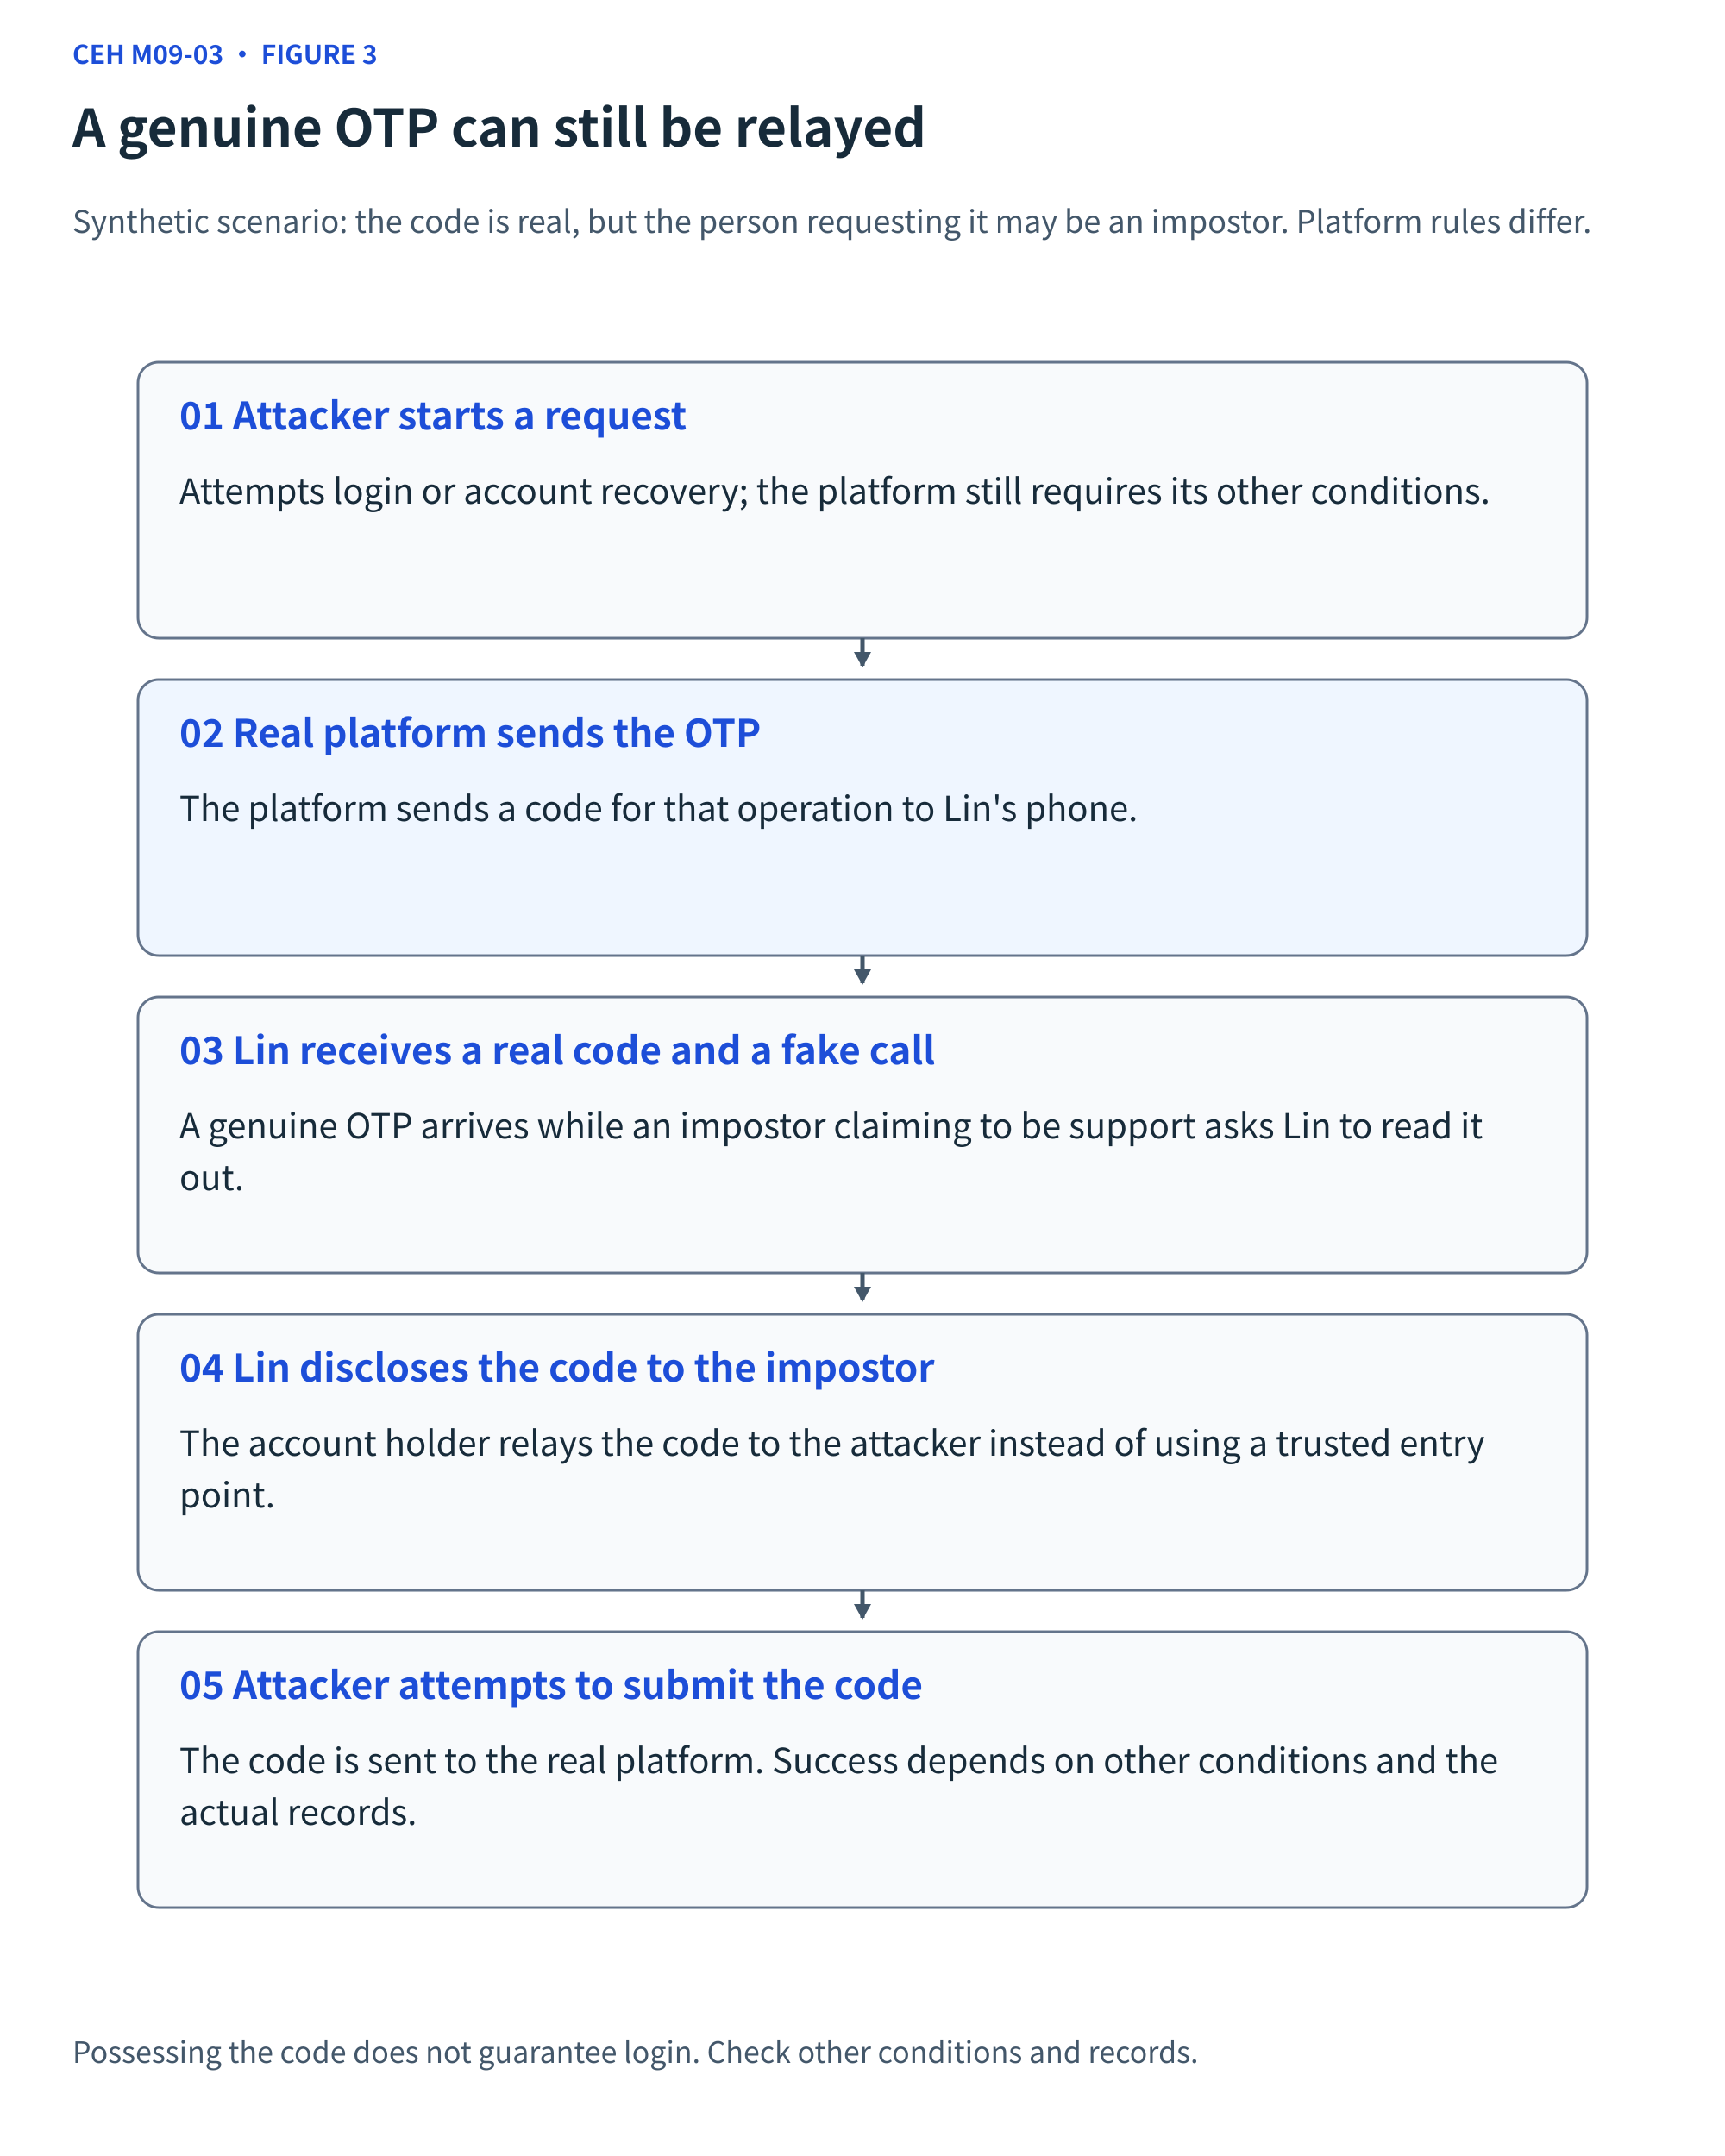
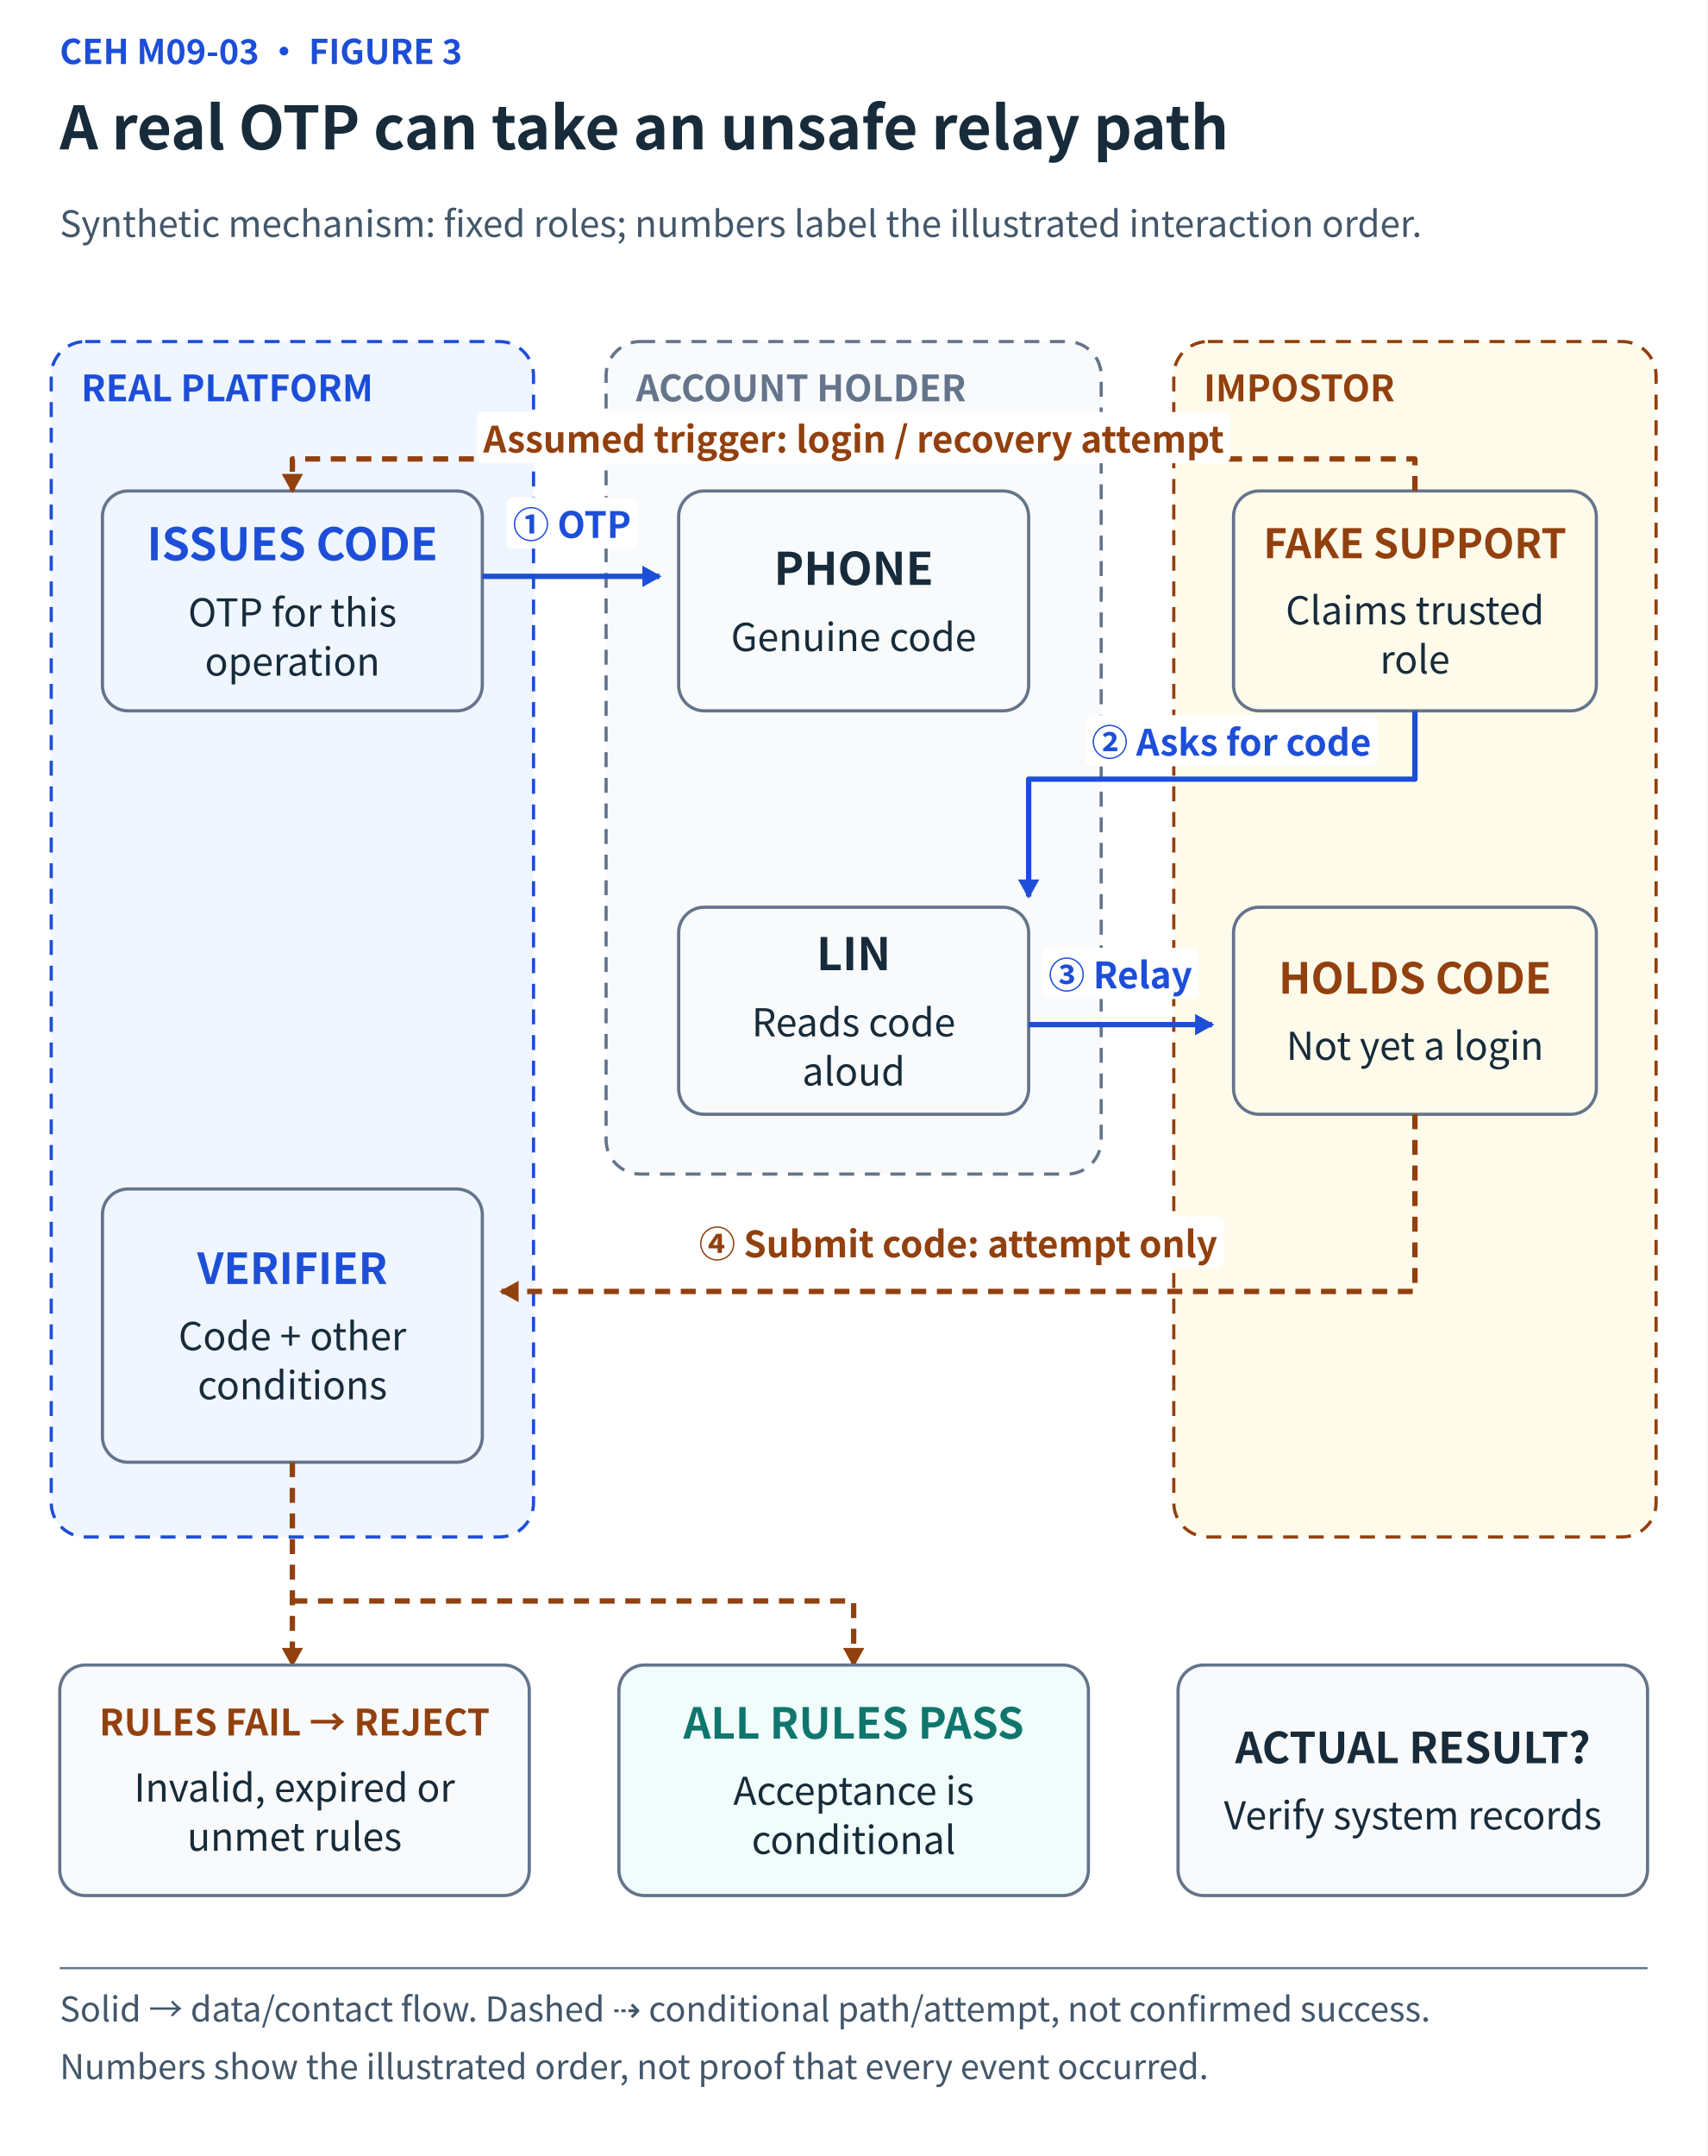
- <svg xmlns="http://www.w3.org/2000/svg" width="1000" height="1250" viewBox="0 0 1000 1250" role="img" aria-labelledby="title desc">
+ <svg xmlns="http://www.w3.org/2000/svg" width="800" height="1010" viewBox="0 0 800 1010" role="img" aria-labelledby="m0903-f3-en-title m0903-f3-en-desc">
  <defs>
-     <marker id="arrow" markerWidth="10" markerHeight="10" refX="8" refY="5" orient="auto" markerUnits="userSpaceOnUse">
+     <marker id="m0903-f3-en-flow" markerWidth="10" markerHeight="10" refX="8" refY="5" orient="auto" markerUnits="userSpaceOnUse">
+       <path d="M 0 0 L 9 5 L 0 10 Z" fill="#1d4ed8" />
+     </marker>
+     <marker id="m0903-f3-en-attempt" markerWidth="10" markerHeight="10" refX="8" refY="5" orient="auto" markerUnits="userSpaceOnUse">
+       <path d="M 0 0 L 9 5 L 0 10 Z" fill="#92400e" />
+     </marker>
+     <marker id="m0903-f3-en-process" markerWidth="10" markerHeight="10" refX="8" refY="5" orient="auto" markerUnits="userSpaceOnUse">
      <path d="M 0 0 L 9 5 L 0 10 Z" fill="#43576a" />
    </marker>
  </defs>
-   <rect width="1000" height="1250" fill="#ffffff" />
+   <rect width="800" height="1010" fill="#ffffff" />
  <g font-family="Noto Sans CJK TC, sans-serif" fill="#172b3a">
-     <text x="42" y="37" font-size="15" font-weight="700" fill="#1d4ed8" text-anchor="start">CEH M09-03 · FIGURE 3</text>
-     <text x="42" y="85" font-size="30" font-weight="700" fill="#172b3a" text-anchor="start">A genuine OTP can still be relayed</text>
-     <text x="42" y="135" font-size="18" font-weight="400" fill="#43576a" text-anchor="start">Synthetic scenario: the code is real, but the person requesting it may be an impostor. Platform rules differ.</text>
-     <rect x="80" y="210" width="840" height="160" rx="12" fill="#f8fafc" stroke="#64748b" stroke-width="1.5" />
-     <text x="104" y="249" font-size="22" font-weight="700" fill="#1d4ed8" text-anchor="start">01  Attacker starts a request</text>
-     <text x="104" y="292" font-size="20" font-weight="400" fill="#172b3a" text-anchor="start">Attempts login or account recovery; the platform still requires its other conditions.</text>
-     <path d="M 500 370 L 500 386" fill="none" stroke="#43576a" stroke-width="2.5" stroke-linejoin="round" marker-end="url(#arrow)" />
-     <rect x="80" y="394" width="840" height="160" rx="12" fill="#eff6ff" stroke="#64748b" stroke-width="1.5" />
-     <text x="104" y="433" font-size="22" font-weight="700" fill="#1d4ed8" text-anchor="start">02  Real platform sends the OTP</text>
-     <text x="104" y="476" font-size="20" font-weight="400" fill="#172b3a" text-anchor="start">The platform sends a code for that operation to Lin's phone.</text>
-     <path d="M 500 554 L 500 570" fill="none" stroke="#43576a" stroke-width="2.5" stroke-linejoin="round" marker-end="url(#arrow)" />
-     <rect x="80" y="578" width="840" height="160" rx="12" fill="#f8fafc" stroke="#64748b" stroke-width="1.5" />
-     <text x="104" y="617" font-size="22" font-weight="700" fill="#1d4ed8" text-anchor="start">03  Lin receives a real code and a fake call</text>
-     <text x="104" y="660" font-size="20" font-weight="400" fill="#172b3a" text-anchor="start">A genuine OTP arrives while an impostor claiming to be support asks Lin to read it</text>
-     <text x="104" y="690" font-size="20" font-weight="400" fill="#172b3a" text-anchor="start">out.</text>
-     <path d="M 500 738 L 500 754" fill="none" stroke="#43576a" stroke-width="2.5" stroke-linejoin="round" marker-end="url(#arrow)" />
-     <rect x="80" y="762" width="840" height="160" rx="12" fill="#f8fafc" stroke="#64748b" stroke-width="1.5" />
-     <text x="104" y="801" font-size="22" font-weight="700" fill="#1d4ed8" text-anchor="start">04  Lin discloses the code to the impostor</text>
-     <text x="104" y="844" font-size="20" font-weight="400" fill="#172b3a" text-anchor="start">The account holder relays the code to the attacker instead of using a trusted entry</text>
-     <text x="104" y="874" font-size="20" font-weight="400" fill="#172b3a" text-anchor="start">point.</text>
-     <path d="M 500 922 L 500 938" fill="none" stroke="#43576a" stroke-width="2.5" stroke-linejoin="round" marker-end="url(#arrow)" />
-     <rect x="80" y="946" width="840" height="160" rx="12" fill="#f8fafc" stroke="#64748b" stroke-width="1.5" />
-     <text x="104" y="985" font-size="22" font-weight="700" fill="#1d4ed8" text-anchor="start">05  Attacker attempts to submit the code</text>
-     <text x="104" y="1028" font-size="20" font-weight="400" fill="#172b3a" text-anchor="start">The code is sent to the real platform. Success depends on other conditions and the</text>
-     <text x="104" y="1058" font-size="20" font-weight="400" fill="#172b3a" text-anchor="start">actual records.</text>
-     <text x="42" y="1196" font-size="17" font-weight="400" fill="#43576a" text-anchor="start">Possessing the code does not guarantee login. Check other conditions and records.</text>
+     <text x="28" y="30" font-size="16" font-weight="700" fill="#1d4ed8" text-anchor="start">CEH M09-03 · FIGURE 3</text>
+     <text x="28" y="70" font-size="28" font-weight="700" fill="#172b3a" text-anchor="start">A real OTP can take an unsafe relay path</text>
+     <text x="28" y="111" font-size="17" font-weight="400" fill="#43576a" text-anchor="start">Synthetic mechanism: fixed roles; numbers label the illustrated interaction order.</text>
+     <rect x="24" y="160" width="226" height="560" rx="16" fill="#eff6ff" stroke="#1d4ed8" stroke-width="1.5" stroke-dasharray="7 5" />
+     <text x="38" y="188" font-size="17" font-weight="700" fill="#1d4ed8" text-anchor="start">REAL PLATFORM</text>
+     <rect x="284" y="160" width="232" height="390" rx="16" fill="#f8fafc" stroke="#64748b" stroke-width="1.5" stroke-dasharray="7 5" />
+     <text x="298" y="188" font-size="17" font-weight="700" fill="#64748b" text-anchor="start">ACCOUNT HOLDER</text>
+     <rect x="550" y="160" width="226" height="560" rx="16" fill="#fffbeb" stroke="#92400e" stroke-width="1.5" stroke-dasharray="7 5" />
+     <text x="564" y="188" font-size="17" font-weight="700" fill="#92400e" text-anchor="start">IMPOSTOR</text>
+     <rect x="48" y="230" width="178" height="103" rx="12" fill="#eff6ff" stroke="#64748b" stroke-width="1.5" />
+     <text x="137.0" y="262.5" font-size="21" font-weight="700" fill="#1d4ed8" text-anchor="middle">ISSUES CODE</text>
+     <text x="137.0" y="293.5" font-size="18" font-weight="400" fill="#172b3a" text-anchor="middle">OTP for this</text>
+     <text x="137.0" y="316.5" font-size="18" font-weight="400" fill="#172b3a" text-anchor="middle">operation</text>
+     <rect x="318" y="230" width="164" height="103" rx="12" fill="#f8fafc" stroke="#64748b" stroke-width="1.5" />
+     <text x="400.0" y="274.0" font-size="21" font-weight="700" fill="#172b3a" text-anchor="middle">PHONE</text>
+     <text x="400.0" y="305.0" font-size="18" font-weight="400" fill="#172b3a" text-anchor="middle">Genuine code</text>
+     <rect x="578" y="230" width="170" height="103" rx="12" fill="#fffbeb" stroke="#64748b" stroke-width="1.5" />
+     <text x="663.0" y="261.5" font-size="19" font-weight="700" fill="#92400e" text-anchor="middle">FAKE SUPPORT</text>
+     <text x="663.0" y="292.5" font-size="18" font-weight="400" fill="#172b3a" text-anchor="middle">Claims trusted</text>
+     <text x="663.0" y="315.5" font-size="18" font-weight="400" fill="#172b3a" text-anchor="middle">role</text>
+     <path d="M 663 230 L 663 215 L 137 215 L 137 230" fill="none" stroke="#92400e" stroke-width="2.5" stroke-linejoin="round" stroke-dasharray="7 5" marker-end="url(#m0903-f3-en-attempt)" />
+     <rect x="223.43" y="193" width="353.141" height="24" rx="3" fill="#ffffff" />
+     <text x="400" y="212" font-size="17" font-weight="700" fill="#92400e" text-anchor="middle">Assumed trigger: login / recovery attempt</text>
+     <path d="M 226 270 L 309 270" fill="none" stroke="#1d4ed8" stroke-width="2.5" stroke-linejoin="round" marker-end="url(#m0903-f3-en-flow)" />
+     <rect x="237.305" y="233" width="61.391" height="24" rx="3" fill="#ffffff" />
+     <text x="268" y="252" font-size="17" font-weight="700" fill="#1d4ed8" text-anchor="middle">① OTP</text>
+     <path d="M 663 333 L 663 365 L 482 365 L 482 420" fill="none" stroke="#1d4ed8" stroke-width="2.5" stroke-linejoin="round" marker-end="url(#m0903-f3-en-flow)" />
+     <rect x="508.508" y="335" width="136.984" height="24" rx="3" fill="#ffffff" />
+     <text x="577" y="354" font-size="17" font-weight="700" fill="#1d4ed8" text-anchor="middle">② Asks for code</text>
+     <rect x="318" y="425" width="164" height="97" rx="12" fill="#f8fafc" stroke="#64748b" stroke-width="1.5" />
+     <text x="400.0" y="454.5" font-size="21" font-weight="700" fill="#172b3a" text-anchor="middle">LIN</text>
+     <text x="400.0" y="485.5" font-size="18" font-weight="400" fill="#172b3a" text-anchor="middle">Reads code</text>
+     <text x="400.0" y="508.5" font-size="18" font-weight="400" fill="#172b3a" text-anchor="middle">aloud</text>
+     <path d="M 482 480 L 568 480" fill="none" stroke="#1d4ed8" stroke-width="2.5" stroke-linejoin="round" marker-end="url(#m0903-f3-en-flow)" />
+     <rect x="488.352" y="444" width="73.297" height="24" rx="3" fill="#ffffff" />
+     <text x="525" y="463" font-size="17" font-weight="700" fill="#1d4ed8" text-anchor="middle">③ Relay</text>
+     <rect x="578" y="425" width="170" height="97" rx="12" fill="#fffbeb" stroke="#64748b" stroke-width="1.5" />
+     <text x="663.0" y="465.5" font-size="20" font-weight="700" fill="#92400e" text-anchor="middle">HOLDS CODE</text>
+     <text x="663.0" y="496.5" font-size="18" font-weight="400" fill="#172b3a" text-anchor="middle">Not yet a login</text>
+     <path d="M 663 522 L 663 605 L 235 605" fill="none" stroke="#92400e" stroke-width="2.5" stroke-linejoin="round" stroke-dasharray="7 5" marker-end="url(#m0903-f3-en-attempt)" />
+     <rect x="324.57" y="570" width="248.859" height="24" rx="3" fill="#ffffff" />
+     <text x="449" y="589" font-size="17" font-weight="700" fill="#92400e" text-anchor="middle">④ Submit code: attempt only</text>
+     <rect x="48" y="557" width="178" height="128" rx="12" fill="#eff6ff" stroke="#64748b" stroke-width="1.5" />
+     <text x="137.0" y="601.5" font-size="20" font-weight="700" fill="#1d4ed8" text-anchor="middle">VERIFIER</text>
+     <text x="137.0" y="632.5" font-size="18" font-weight="400" fill="#172b3a" text-anchor="middle">Code + other</text>
+     <text x="137.0" y="655.5" font-size="18" font-weight="400" fill="#172b3a" text-anchor="middle">conditions</text>
+     <path d="M 137 685 L 137 750 L 137 780" fill="none" stroke="#92400e" stroke-width="2.5" stroke-linejoin="round" stroke-dasharray="7 5" marker-end="url(#m0903-f3-en-attempt)" />
+     <path d="M 137 750 L 400 750 L 400 780" fill="none" stroke="#92400e" stroke-width="2.5" stroke-linejoin="round" stroke-dasharray="7 5" marker-end="url(#m0903-f3-en-attempt)" />
+     <rect x="28" y="780" width="220" height="108" rx="12" fill="#f8fafc" stroke="#64748b" stroke-width="1.5" />
+     <text x="138.0" y="813.0" font-size="17" font-weight="700" fill="#92400e" text-anchor="middle">RULES FAIL → REJECT</text>
+     <text x="138.0" y="844.0" font-size="18" font-weight="400" fill="#172b3a" text-anchor="middle">Invalid, expired or</text>
+     <text x="138.0" y="867.0" font-size="18" font-weight="400" fill="#172b3a" text-anchor="middle">unmet rules</text>
+     <rect x="290" y="780" width="220" height="108" rx="12" fill="#f0fdfa" stroke="#64748b" stroke-width="1.5" />
+     <text x="400.0" y="814.5" font-size="20" font-weight="700" fill="#0f766e" text-anchor="middle">ALL RULES PASS</text>
+     <text x="400.0" y="845.5" font-size="18" font-weight="400" fill="#172b3a" text-anchor="middle">Acceptance is</text>
+     <text x="400.0" y="868.5" font-size="18" font-weight="400" fill="#172b3a" text-anchor="middle">conditional</text>
+     <rect x="552" y="780" width="220" height="108" rx="12" fill="#f8fafc" stroke="#64748b" stroke-width="1.5" />
+     <text x="662.0" y="826.0" font-size="20" font-weight="700" fill="#172b3a" text-anchor="middle">ACTUAL RESULT?</text>
+     <text x="662.0" y="857.0" font-size="18" font-weight="400" fill="#172b3a" text-anchor="middle">Verify system records</text>
+     <line x1="28" y1="922" x2="772" y2="922" stroke="#64748b" stroke-width="1" />
+     <text x="28" y="947" font-size="16" font-weight="400" fill="#43576a" text-anchor="start">Solid → data/contact flow. Dashed ⇢ conditional path/attempt, not confirmed success.</text>
+     <text x="28" y="974" font-size="16" font-weight="400" fill="#43576a" text-anchor="start">Numbers show the illustrated order, not proof that every event occurred.</text>
  </g>
</svg>
